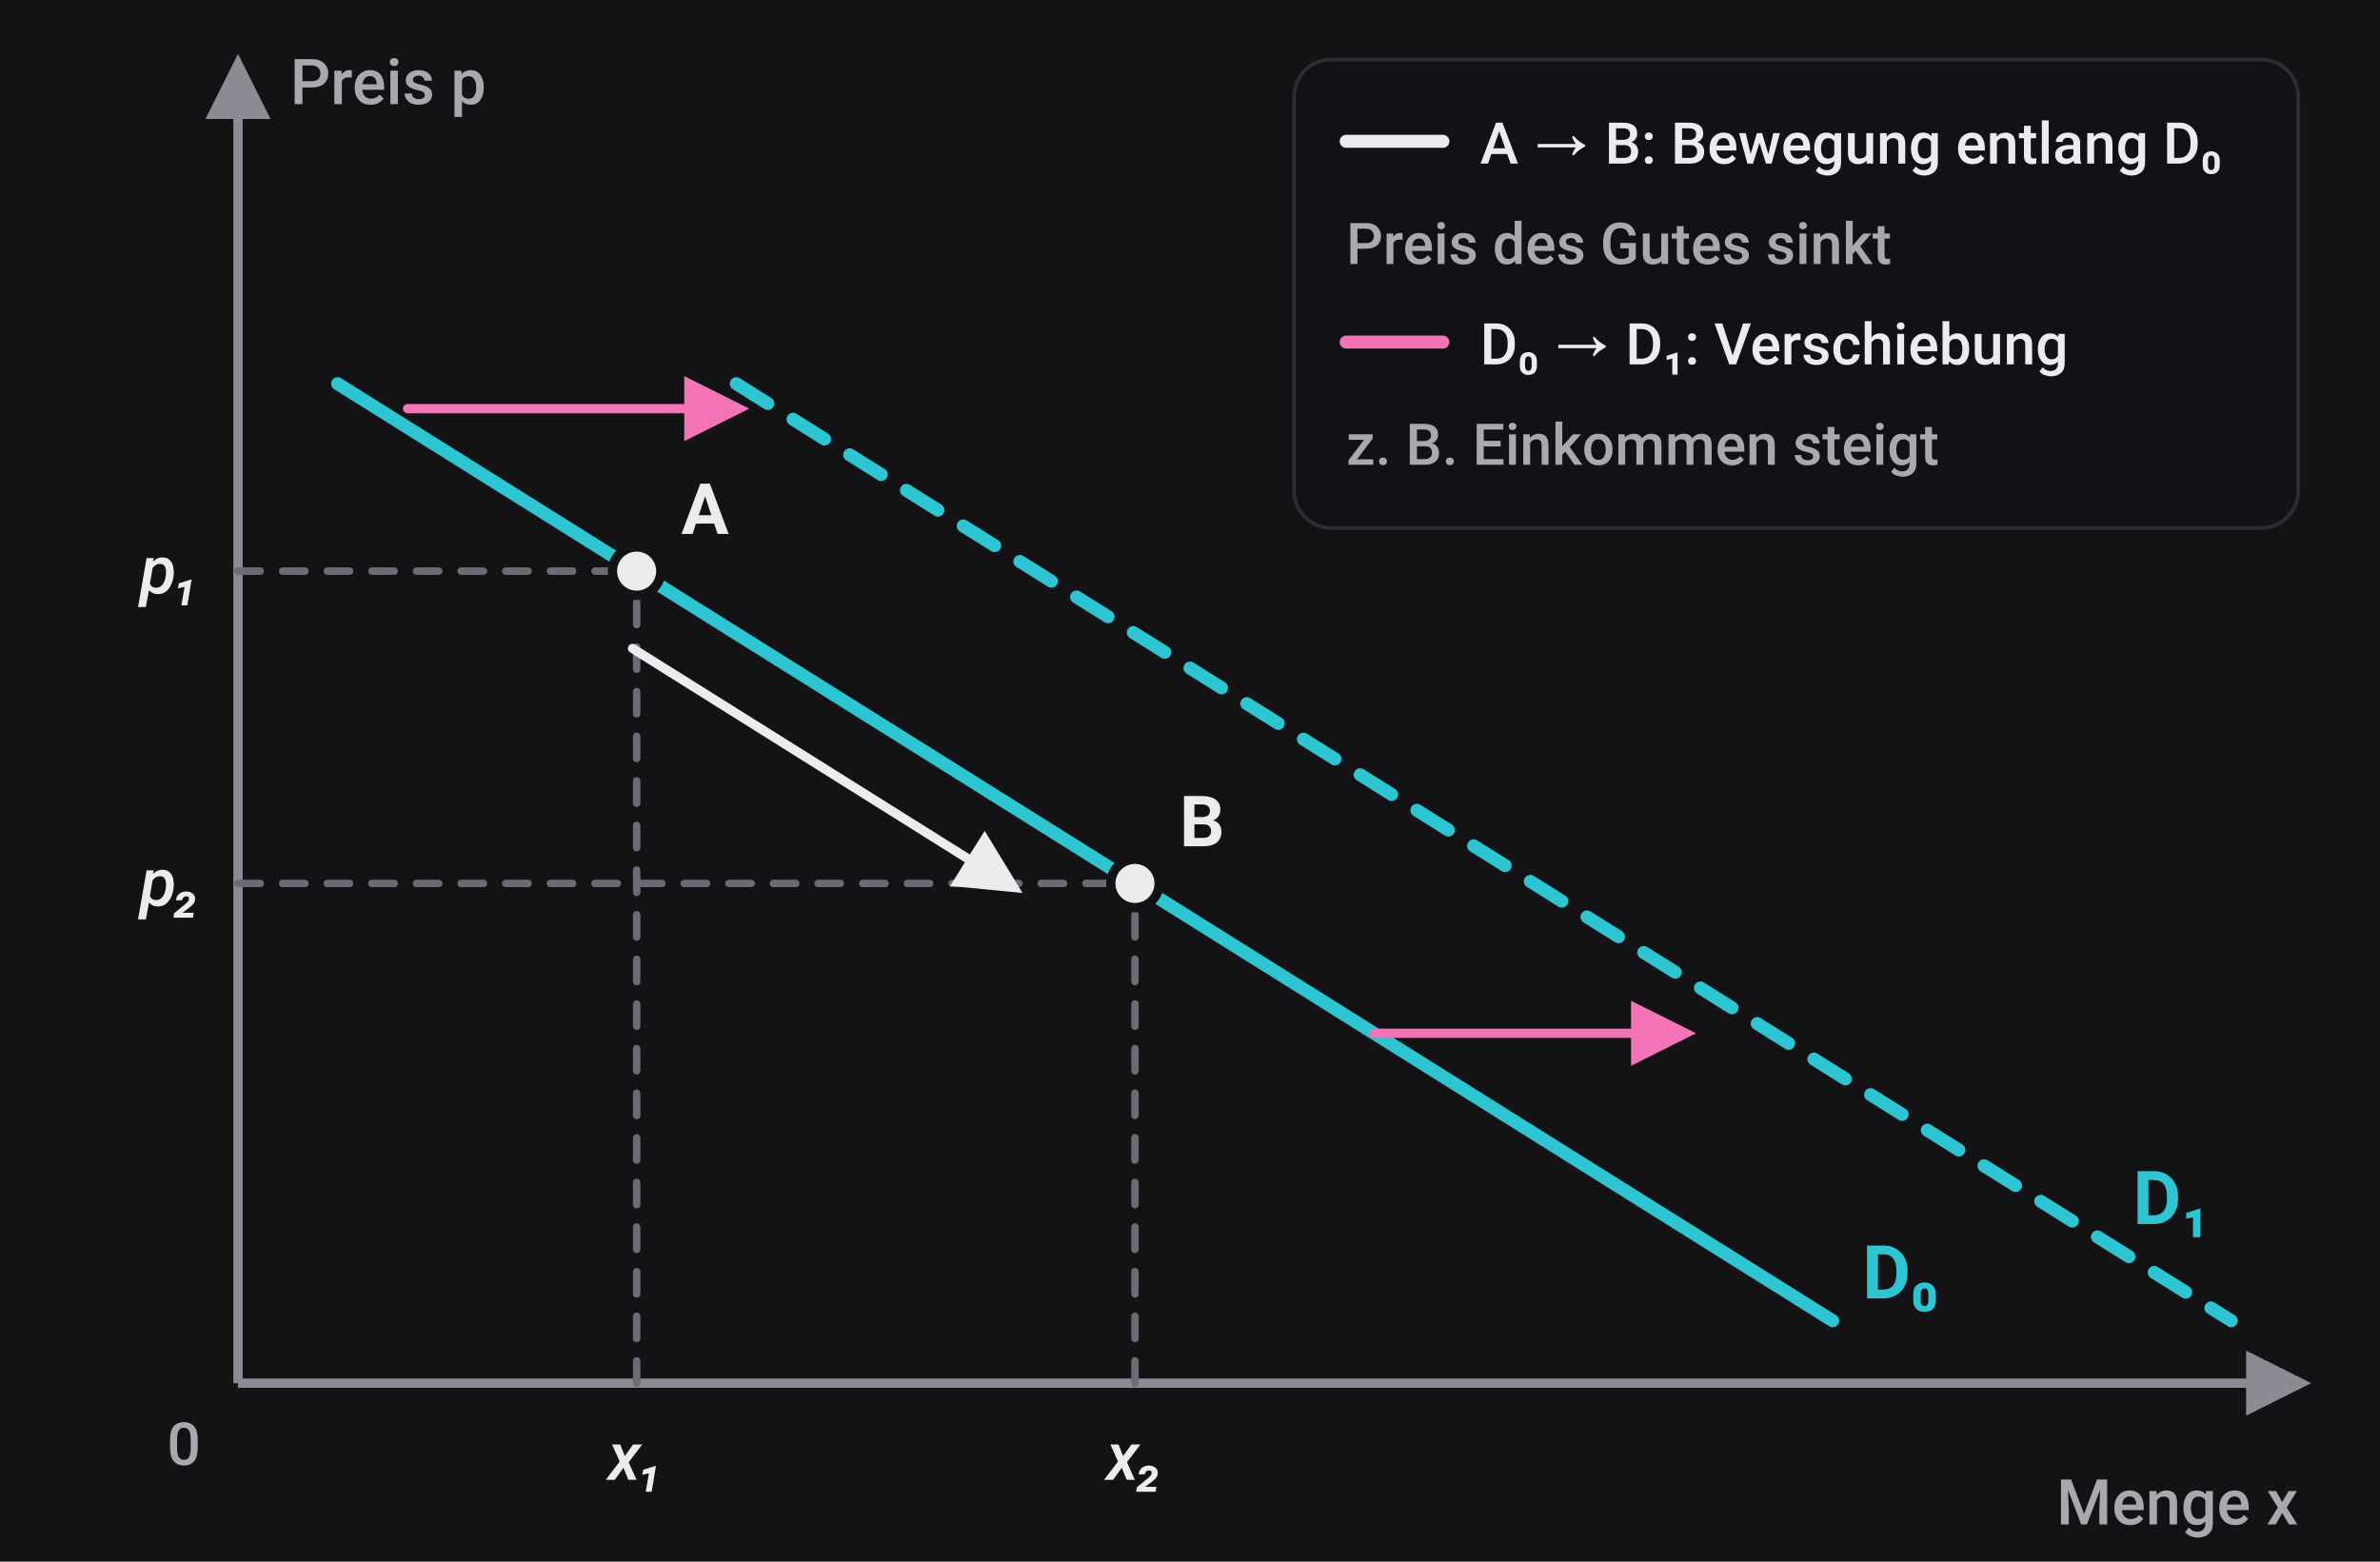
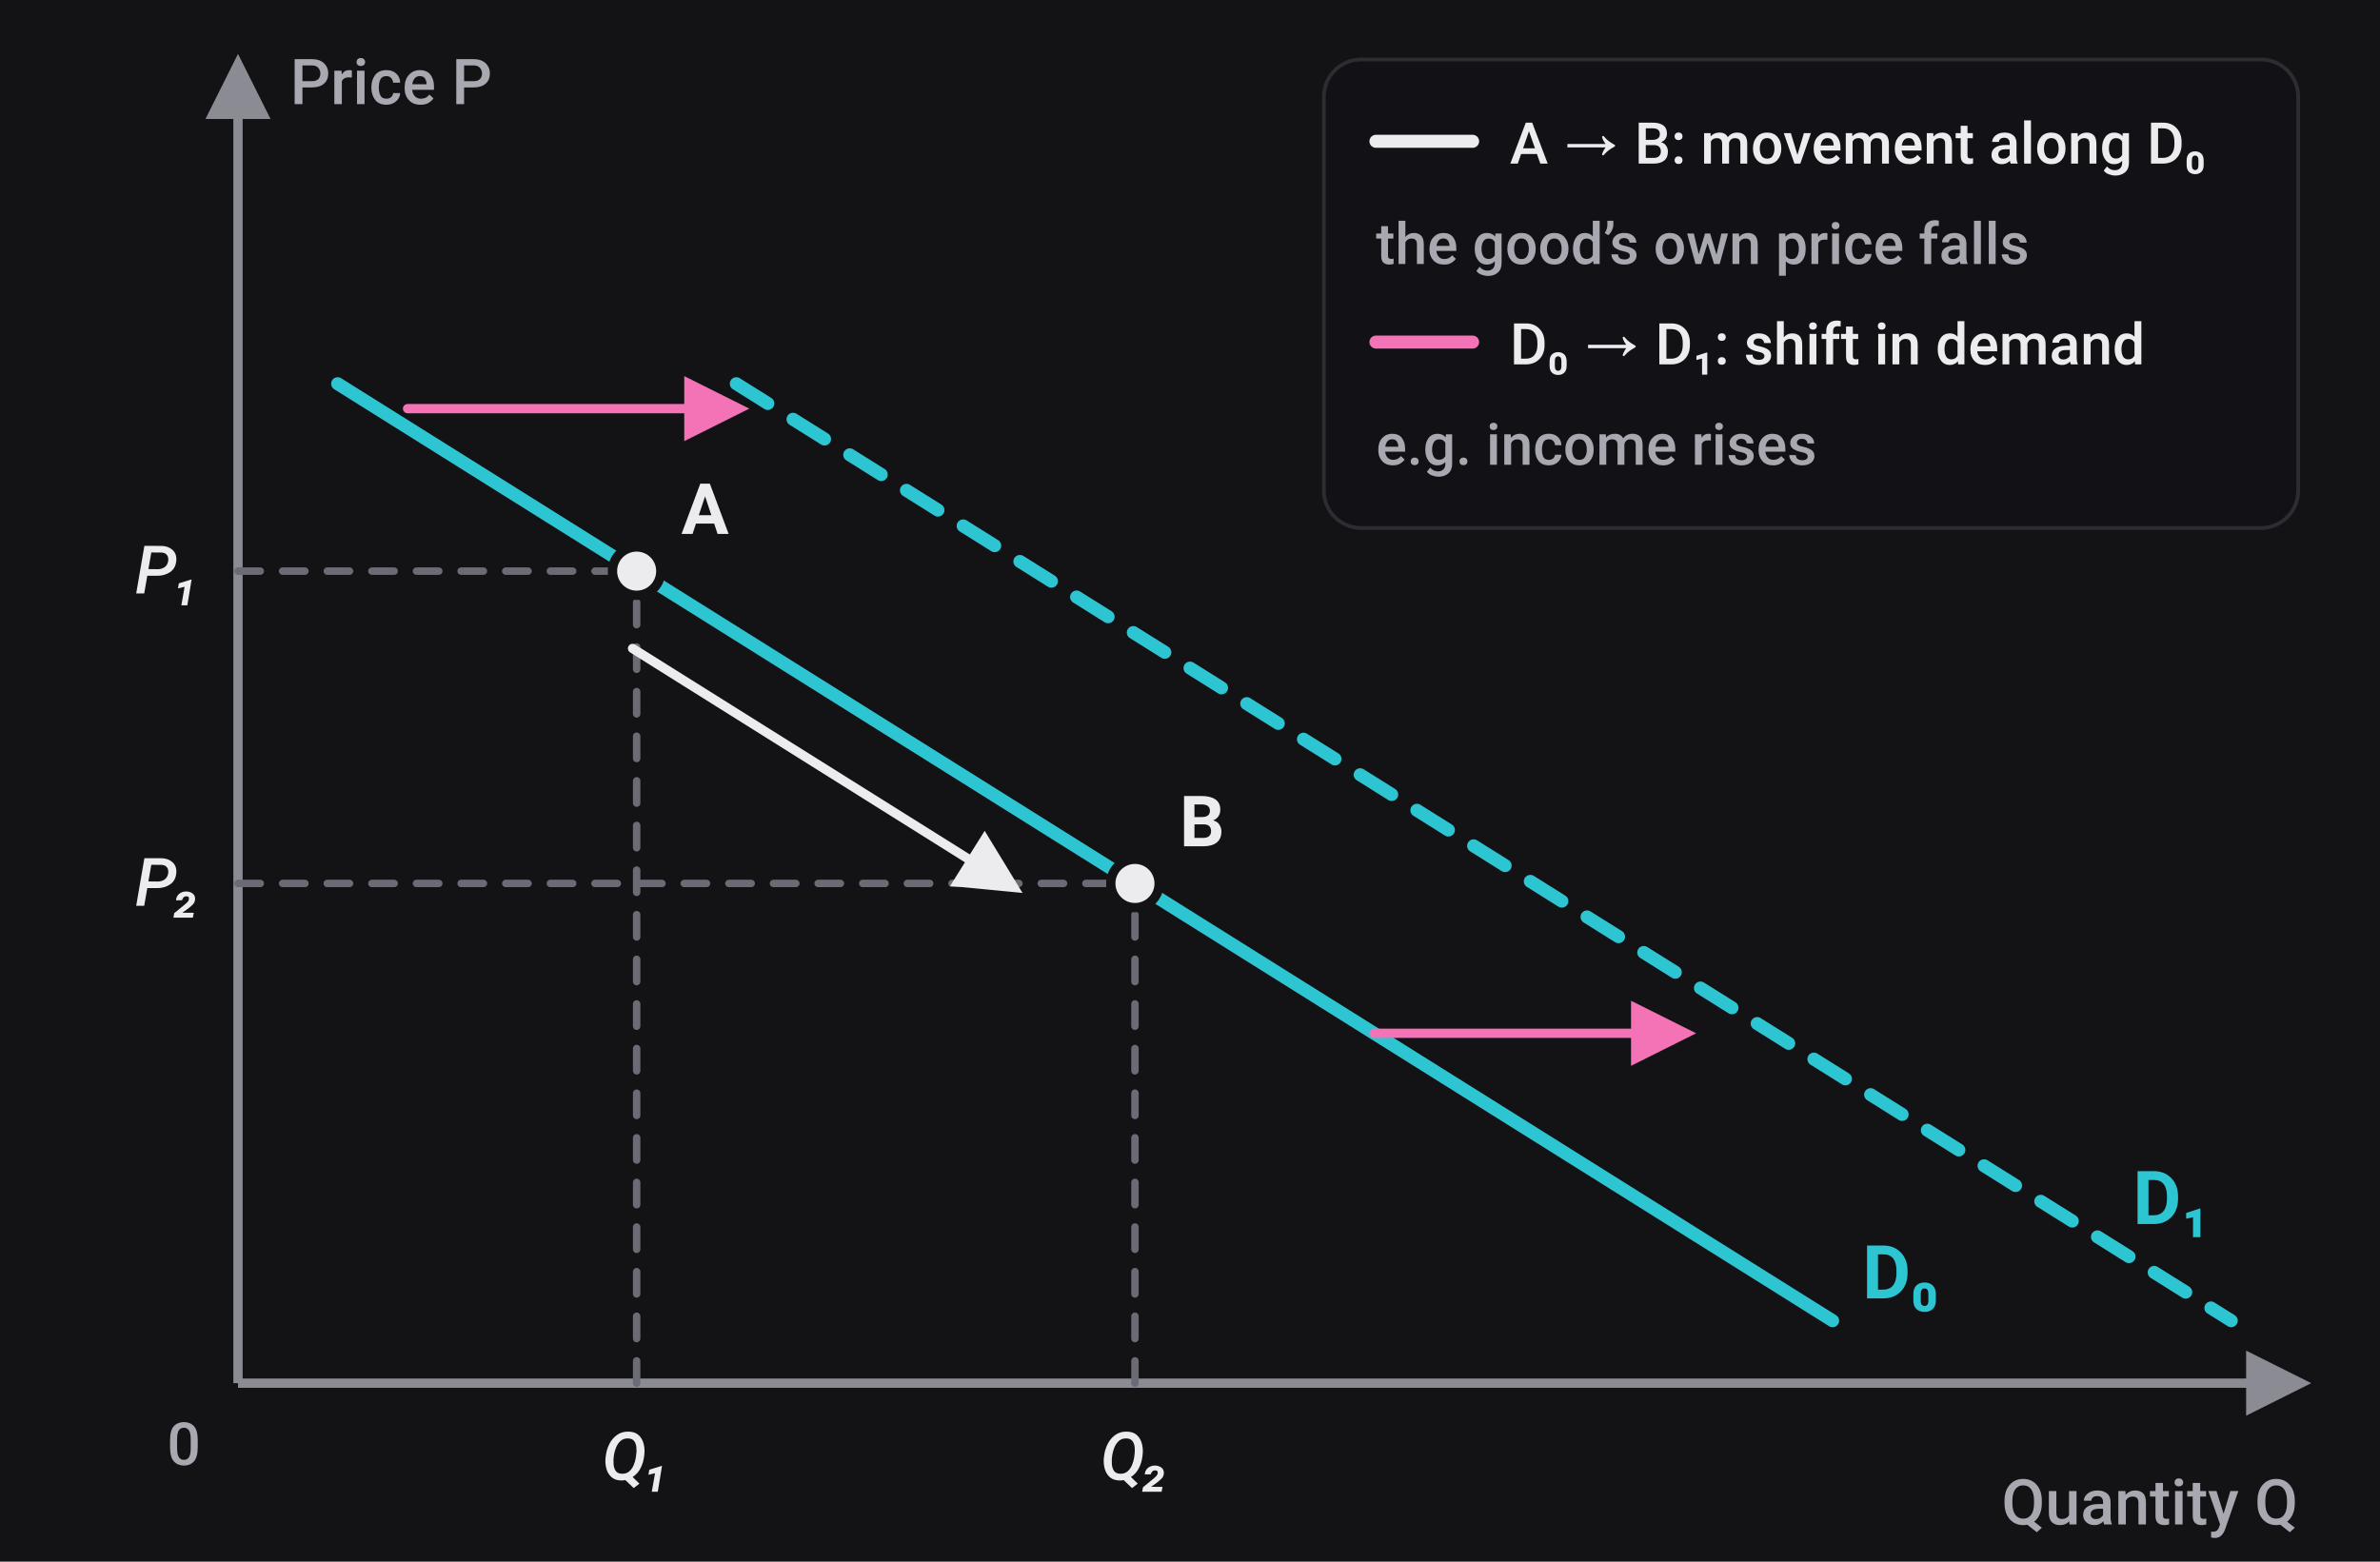
- <svg xmlns="http://www.w3.org/2000/svg" viewBox="0 0 640 420" width="640" height="420" font-family="'DM Sans', 'Segoe UI', Roboto, Helvetica, Arial, sans-serif" role="img" aria-label="Bewegung entlang der Nachfragekurve und Verschiebung der Nachfragekurve">
+ <svg xmlns="http://www.w3.org/2000/svg" viewBox="0 0 640 420" width="640" height="420" font-family="'DM Sans', 'Segoe UI', Roboto, Helvetica, Arial, sans-serif" role="img" aria-label="Movement along the demand curve and shift of the demand curve">
  <defs>
    <marker id="arr-bg" viewBox="0 0 10 10" refX="8" refY="5" markerWidth="7" markerHeight="7" orient="auto-start-reverse">
      <path d="M0 0L10 5L0 10z" fill="#131316" />
    </marker>
    <marker id="arr-axis" viewBox="0 0 10 10" refX="8" refY="5" markerWidth="7" markerHeight="7" orient="auto-start-reverse">
      <path d="M0 0L10 5L0 10z" fill="#8b8b94" />
    </marker>
    <marker id="arr-guide" viewBox="0 0 10 10" refX="8" refY="5" markerWidth="7" markerHeight="7" orient="auto-start-reverse">
      <path d="M0 0L10 5L0 10z" fill="#6b6b75" />
    </marker>
    <marker id="arr-text" viewBox="0 0 10 10" refX="8" refY="5" markerWidth="7" markerHeight="7" orient="auto-start-reverse">
      <path d="M0 0L10 5L0 10z" fill="#ececef" />
    </marker>
    <marker id="arr-muted" viewBox="0 0 10 10" refX="8" refY="5" markerWidth="7" markerHeight="7" orient="auto-start-reverse">
      <path d="M0 0L10 5L0 10z" fill="#a8a8b0" />
    </marker>
    <marker id="arr-teal" viewBox="0 0 10 10" refX="8" refY="5" markerWidth="7" markerHeight="7" orient="auto-start-reverse">
      <path d="M0 0L10 5L0 10z" fill="#2ec5d3" />
    </marker>
    <marker id="arr-amber" viewBox="0 0 10 10" refX="8" refY="5" markerWidth="7" markerHeight="7" orient="auto-start-reverse">
      <path d="M0 0L10 5L0 10z" fill="#fbbf24" />
    </marker>
    <marker id="arr-pink" viewBox="0 0 10 10" refX="8" refY="5" markerWidth="7" markerHeight="7" orient="auto-start-reverse">
      <path d="M0 0L10 5L0 10z" fill="#f472b6" />
    </marker>
    <marker id="arr-blue" viewBox="0 0 10 10" refX="8" refY="5" markerWidth="7" markerHeight="7" orient="auto-start-reverse">
      <path d="M0 0L10 5L0 10z" fill="#6b9cff" />
    </marker>
    <marker id="arr-green" viewBox="0 0 10 10" refX="8" refY="5" markerWidth="7" markerHeight="7" orient="auto-start-reverse">
      <path d="M0 0L10 5L0 10z" fill="#34d399" />
    </marker>
    <marker id="arr-violet" viewBox="0 0 10 10" refX="8" refY="5" markerWidth="7" markerHeight="7" orient="auto-start-reverse">
      <path d="M0 0L10 5L0 10z" fill="#a78bfa" />
    </marker>
  </defs>
  <rect width="640" height="420" fill="#131316" />
  <line x1="64" y1="372" x2="618" y2="372" stroke="#8b8b94" stroke-width="2.5" marker-end="url(#arr-axis)" />
  <line x1="64" y1="372" x2="64" y2="18" stroke="#8b8b94" stroke-width="2.5" marker-end="url(#arr-axis)" />
-   <text x="78" y="28" font-size="17" fill="#a8a8b0" text-anchor="start" font-weight="500">Preis p</text>
-   <text x="618" y="410" font-size="17" fill="#a8a8b0" text-anchor="end" font-weight="500">Menge x</text>
+   <text x="78" y="28" font-size="17" fill="#a8a8b0" text-anchor="start" font-weight="500">Price P</text>
+   <text x="618" y="410" font-size="17" fill="#a8a8b0" text-anchor="end" font-weight="500">Quantity Q</text>
  <text x="54" y="394" font-size="16" fill="#a8a8b0" text-anchor="end" font-weight="500">0</text>
  <line x1="64" y1="153.6" x2="171.2" y2="153.6" stroke="#6b6b75" stroke-width="2" stroke-linecap="round" stroke-dasharray="6 6" />
  <line x1="171.2" y1="372" x2="171.2" y2="153.6" stroke="#6b6b75" stroke-width="2" stroke-linecap="round" stroke-dasharray="6 6" />
  <line x1="64" y1="237.6" x2="305.2" y2="237.6" stroke="#6b6b75" stroke-width="2" stroke-linecap="round" stroke-dasharray="6 6" />
  <line x1="305.2" y1="372" x2="305.2" y2="237.6" stroke="#6b6b75" stroke-width="2" stroke-linecap="round" stroke-dasharray="6 6" />
  <line x1="90.8" y1="103.2" x2="492.8" y2="355.2" stroke="#2ec5d3" stroke-width="3.5" stroke-linecap="round" />
  <line x1="198" y1="103.2" x2="600" y2="355.2" stroke="#2ec5d3" stroke-width="3.5" stroke-linecap="round" stroke-dasharray="10 8" />
  <line x1="170.1" y1="174.4" x2="272" y2="238.3" stroke="#ececef" stroke-width="2.5" stroke-linecap="round" marker-end="url(#arr-text)" />
  <line x1="109.6" y1="109.9" x2="198" y2="109.9" stroke="#f472b6" stroke-width="2.5" stroke-linecap="round" marker-end="url(#arr-pink)" />
  <line x1="369.5" y1="277.9" x2="452.6" y2="277.9" stroke="#f472b6" stroke-width="2.5" stroke-linecap="round" marker-end="url(#arr-pink)" />
  <circle cx="171.2" cy="153.6" r="6.5" fill="#ececef" stroke="#131316" stroke-width="2.5" />
  <circle cx="305.2" cy="237.6" r="6.5" fill="#ececef" stroke="#131316" stroke-width="2.5" />
  <text x="183.2" y="143.6" font-size="19" fill="#ececef" text-anchor="start" font-weight="700">A</text>
  <text x="317.2" y="227.6" font-size="19" fill="#ececef" text-anchor="start" font-weight="700">B</text>
  <text x="500.8" y="349.2" font-size="20" fill="#2ec5d3" text-anchor="start" font-weight="700">D₀</text>
  <text x="594" y="329.2" font-size="20" fill="#2ec5d3" text-anchor="end" font-weight="700">D₁</text>
-   <text x="54" y="159.6" font-size="18" fill="#ececef" text-anchor="end" font-weight="500" font-style="italic">p₁</text>
-   <text x="54" y="243.6" font-size="18" fill="#ececef" text-anchor="end" font-weight="500" font-style="italic">p₂</text>
-   <text x="171.2" y="398" font-size="18" fill="#ececef" text-anchor="middle" font-weight="500" font-style="italic">x₁</text>
-   <text x="305.2" y="398" font-size="18" fill="#ececef" text-anchor="middle" font-weight="500" font-style="italic">x₂</text>
-   <rect x="348" y="16" width="270" height="126" rx="10" fill="#131316" fill-opacity="0.92" stroke="#2c2c32" />
-   <line x1="362" y1="38" x2="388" y2="38" stroke="#ececef" stroke-width="3.5" stroke-linecap="round" />
-   <text x="398" y="44" font-size="15.5" fill="#ececef" text-anchor="start" font-weight="500">A → B: Bewegung entlang D₀</text>
-   <text x="362" y="71" font-size="15.5" fill="#a8a8b0" text-anchor="start" font-weight="500">Preis des Gutes sinkt</text>
-   <line x1="362" y1="92" x2="388" y2="92" stroke="#f472b6" stroke-width="3.5" stroke-linecap="round" />
-   <text x="398" y="98" font-size="15.5" fill="#ececef" text-anchor="start" font-weight="500">D₀ → D₁: Verschiebung</text>
-   <text x="362" y="125" font-size="15.5" fill="#a8a8b0" text-anchor="start" font-weight="500">z. B. Einkommen steigt</text>
+   <text x="54" y="159.6" font-size="18" fill="#ececef" text-anchor="end" font-weight="500" font-style="italic">P₁</text>
+   <text x="54" y="243.6" font-size="18" fill="#ececef" text-anchor="end" font-weight="500" font-style="italic">P₂</text>
+   <text x="171.2" y="398" font-size="18" fill="#ececef" text-anchor="middle" font-weight="500" font-style="italic">Q₁</text>
+   <text x="305.2" y="398" font-size="18" fill="#ececef" text-anchor="middle" font-weight="500" font-style="italic">Q₂</text>
+   <rect x="356" y="16" width="262" height="126" rx="10" fill="#131316" fill-opacity="0.92" stroke="#2c2c32" />
+   <line x1="370" y1="38" x2="396" y2="38" stroke="#ececef" stroke-width="3.5" stroke-linecap="round" />
+   <text x="406" y="44" font-size="15.5" fill="#ececef" text-anchor="start" font-weight="500">A → B: movement along D₀</text>
+   <text x="370" y="71" font-size="15.5" fill="#a8a8b0" text-anchor="start" font-weight="500">the good’s own price falls</text>
+   <line x1="370" y1="92" x2="396" y2="92" stroke="#f472b6" stroke-width="3.5" stroke-linecap="round" />
+   <text x="406" y="98" font-size="15.5" fill="#ececef" text-anchor="start" font-weight="500">D₀ → D₁: shift in demand</text>
+   <text x="370" y="125" font-size="15.5" fill="#a8a8b0" text-anchor="start" font-weight="500">e.g. income rises</text>
</svg>
